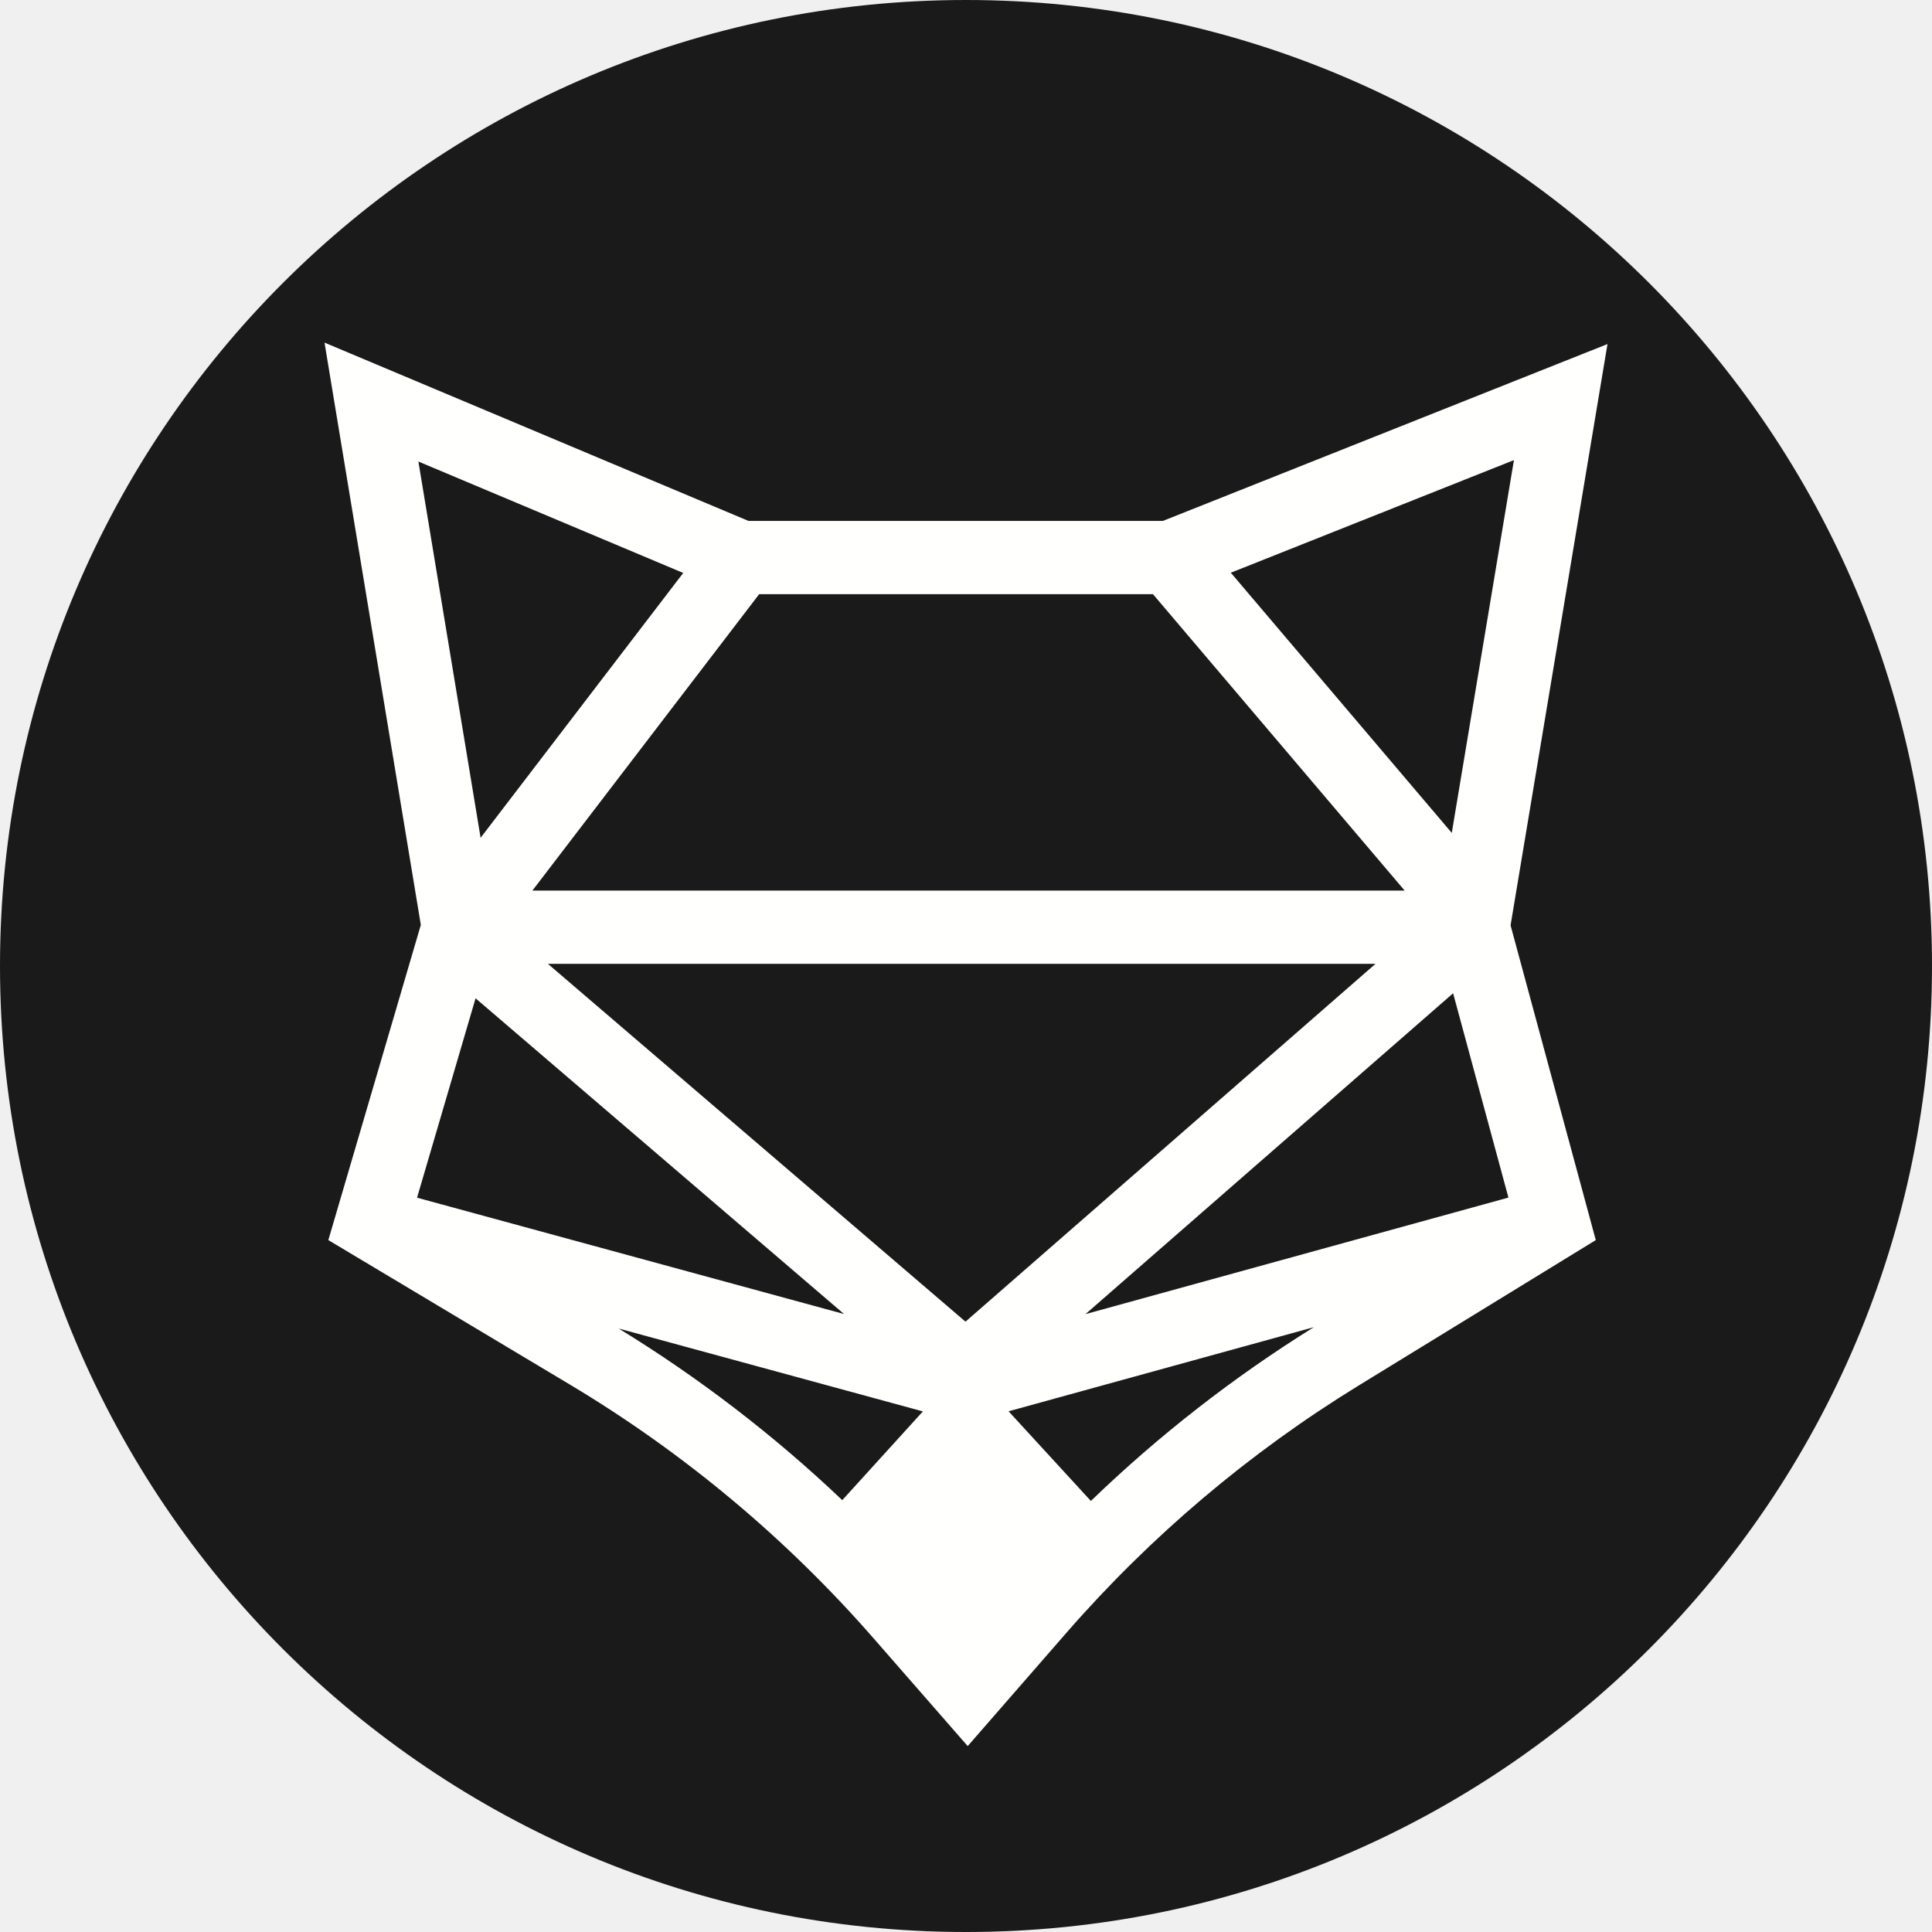
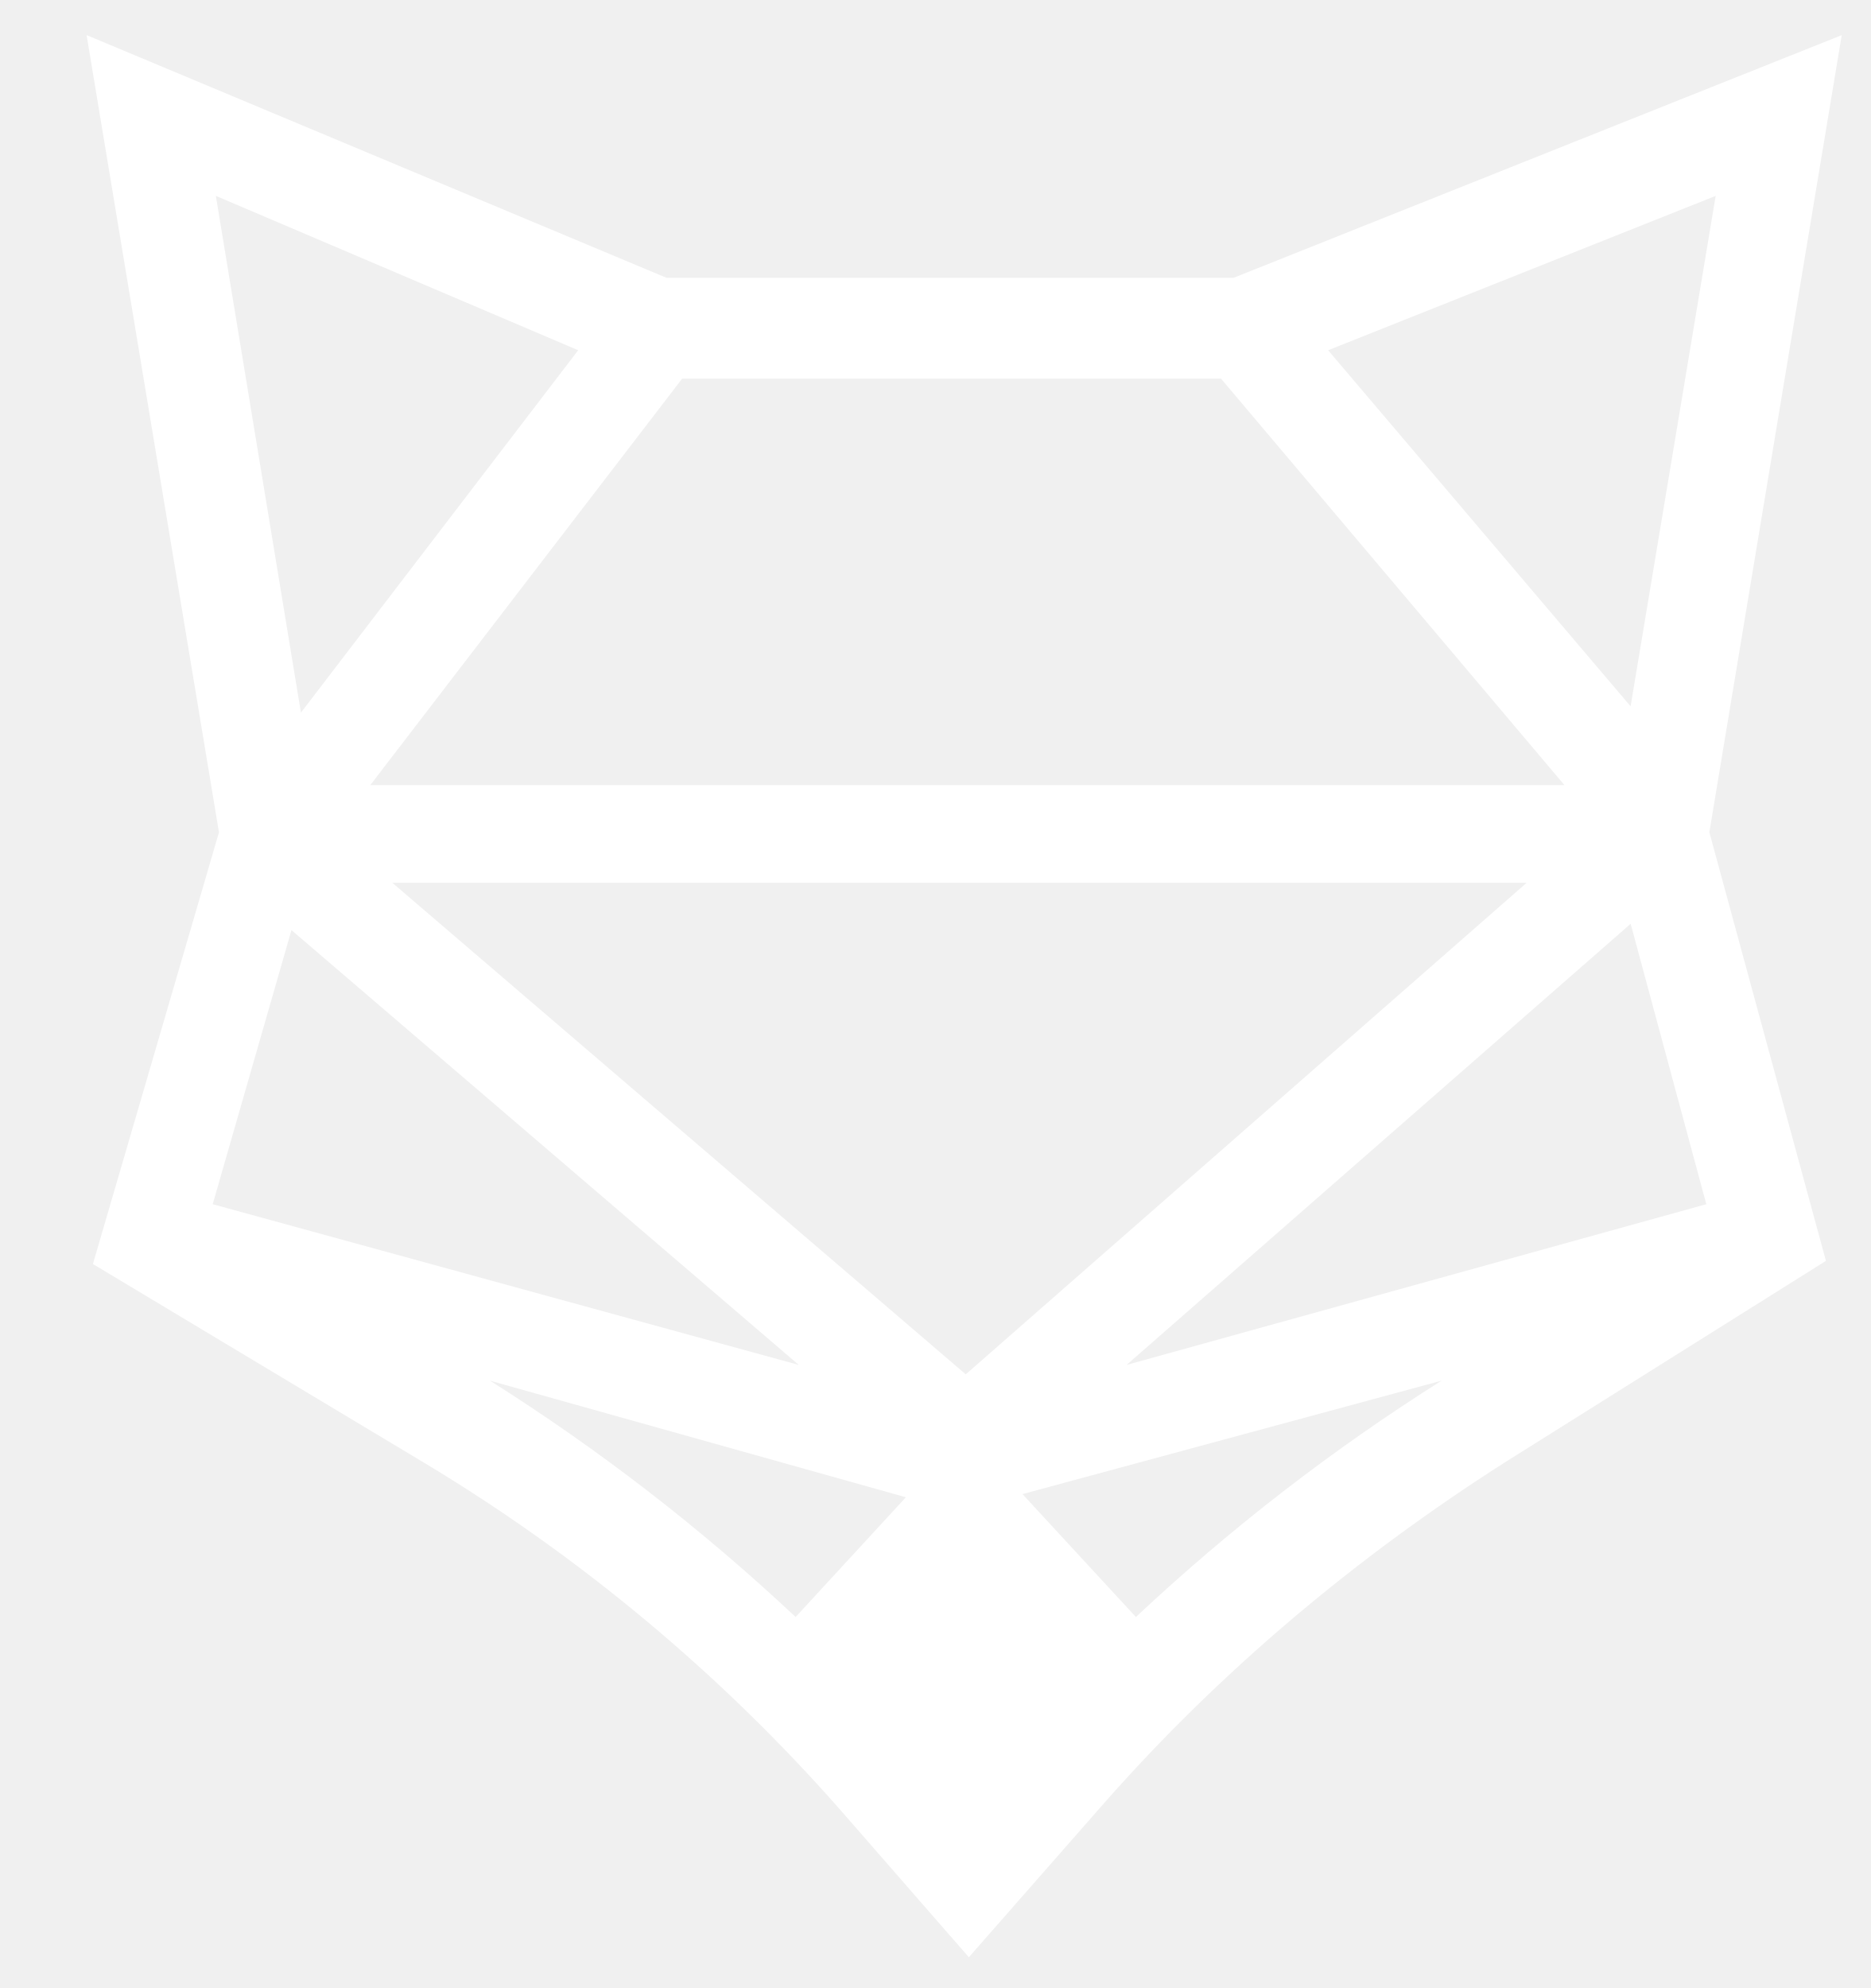
- <svg xmlns="http://www.w3.org/2000/svg" width="967.559" height="967.559" viewBox="0 0 967.559 967.559" version="1.1" id="svg35">
-   <defs id="defs39" />
-   <circle style="fill:#1a1a1a;fill-opacity:1;stroke-width:75.591" id="path421" cx="483.78" cy="483.78" r="483.78" />
-   <g id="Mock-Ups" stroke="none" stroke-width="1" fill="none" fill-rule="evenodd" transform="matrix(11.52827,0,0,11.52827,156.8571,160.7683)">
-     <g id="Landing-Page" transform="translate(-769,-76)" fill="#fffffe">
-       <g id="Nav" transform="translate(79,69)">
-         <g id="SS_horizontal_White" transform="translate(690.0568,7.581451)">
-           <g id="Mark" transform="translate(0.434395,0.356808)">
-             <path d="M 51.67,5.104 48.97,21.299 39.371,9.996 Z m -2.642,23.161 2.403,8.876 -18.374,5.063 z M 9.031,23.804 18.882,10.928 H 35.989 L 46.923,23.804 Z M 45.657,26.986 27.845,42.531 9.703,26.986 Z M 15.583,10.006 6.781,21.511 4.078,5.166 Z m 6.986,32.194 -18.549,-5.054 2.542,-8.662 z m 3.425,4.23 -3.502,3.855 c -2.967,-2.82 -6.23,-5.323 -9.712,-7.455 z m 16.984,-3.659 c -3.483,2.166 -6.737,4.702 -9.686,7.549 L 29.717,46.425 Z M 55.734,0.063 36.42,7.746 H 18.418 L 0,0 4.184,25.296 0.166,38.988 10.648,45.257 c 4.963,2.969 9.408,6.683 13.212,11.039 l 4.081,4.673 4.283,-4.915 c 3.675,-4.217 7.956,-7.838 12.721,-10.761 L 55.226,38.988 51.524,25.314 Z" id="Fill-16" />
-           </g>
-         </g>
-       </g>
-     </g>
+ <svg xmlns="http://www.w3.org/2000/svg" width="32" height="34" fill="none">
+   <g clip-path="url(#prefix__clip0_1871_7961)">
+     <path fill-rule="evenodd" clip-rule="evenodd" d="M29.344 3.35l-1.455 8.73-5.173-6.09 6.628-2.64zM27.89 15.799l1.294 4.796-9.916 2.749 8.622-7.545zM6.333 13.428l5.335-6.953h9.215l5.875 6.953H6.332zm19.778 1.67l-9.593 8.407-9.808-8.407h19.4zM9.889 5.99l-4.742 6.198L3.692 3.35l6.197 2.64zm3.773 17.354L3.638 20.595l1.347-4.688 8.677 7.437zm1.832 2.263l-1.886 2.048a34.676 34.676 0 00-5.228-4.042l7.114 1.994zm9.162-1.994a34.68 34.68 0 00-5.228 4.042l-1.94-2.102 7.168-1.94zM31.5.601l-10.401 4.15h-9.7L1.481.6l2.264 13.635-2.156 7.383 5.659 3.395a30.192 30.192 0 017.113 5.928l2.21 2.533 2.317-2.64c1.994-2.264 4.312-4.204 6.845-5.82l5.497-3.45-1.994-7.33L31.5.602z" fill="#fff" />
  </g>
+   <defs>
+     <clipPath id="prefix__clip0_1871_7961">
+       <path fill="#fff" transform="translate(.5)" d="M0 0h31v34H0z" />
+     </clipPath>
+   </defs>
</svg>
